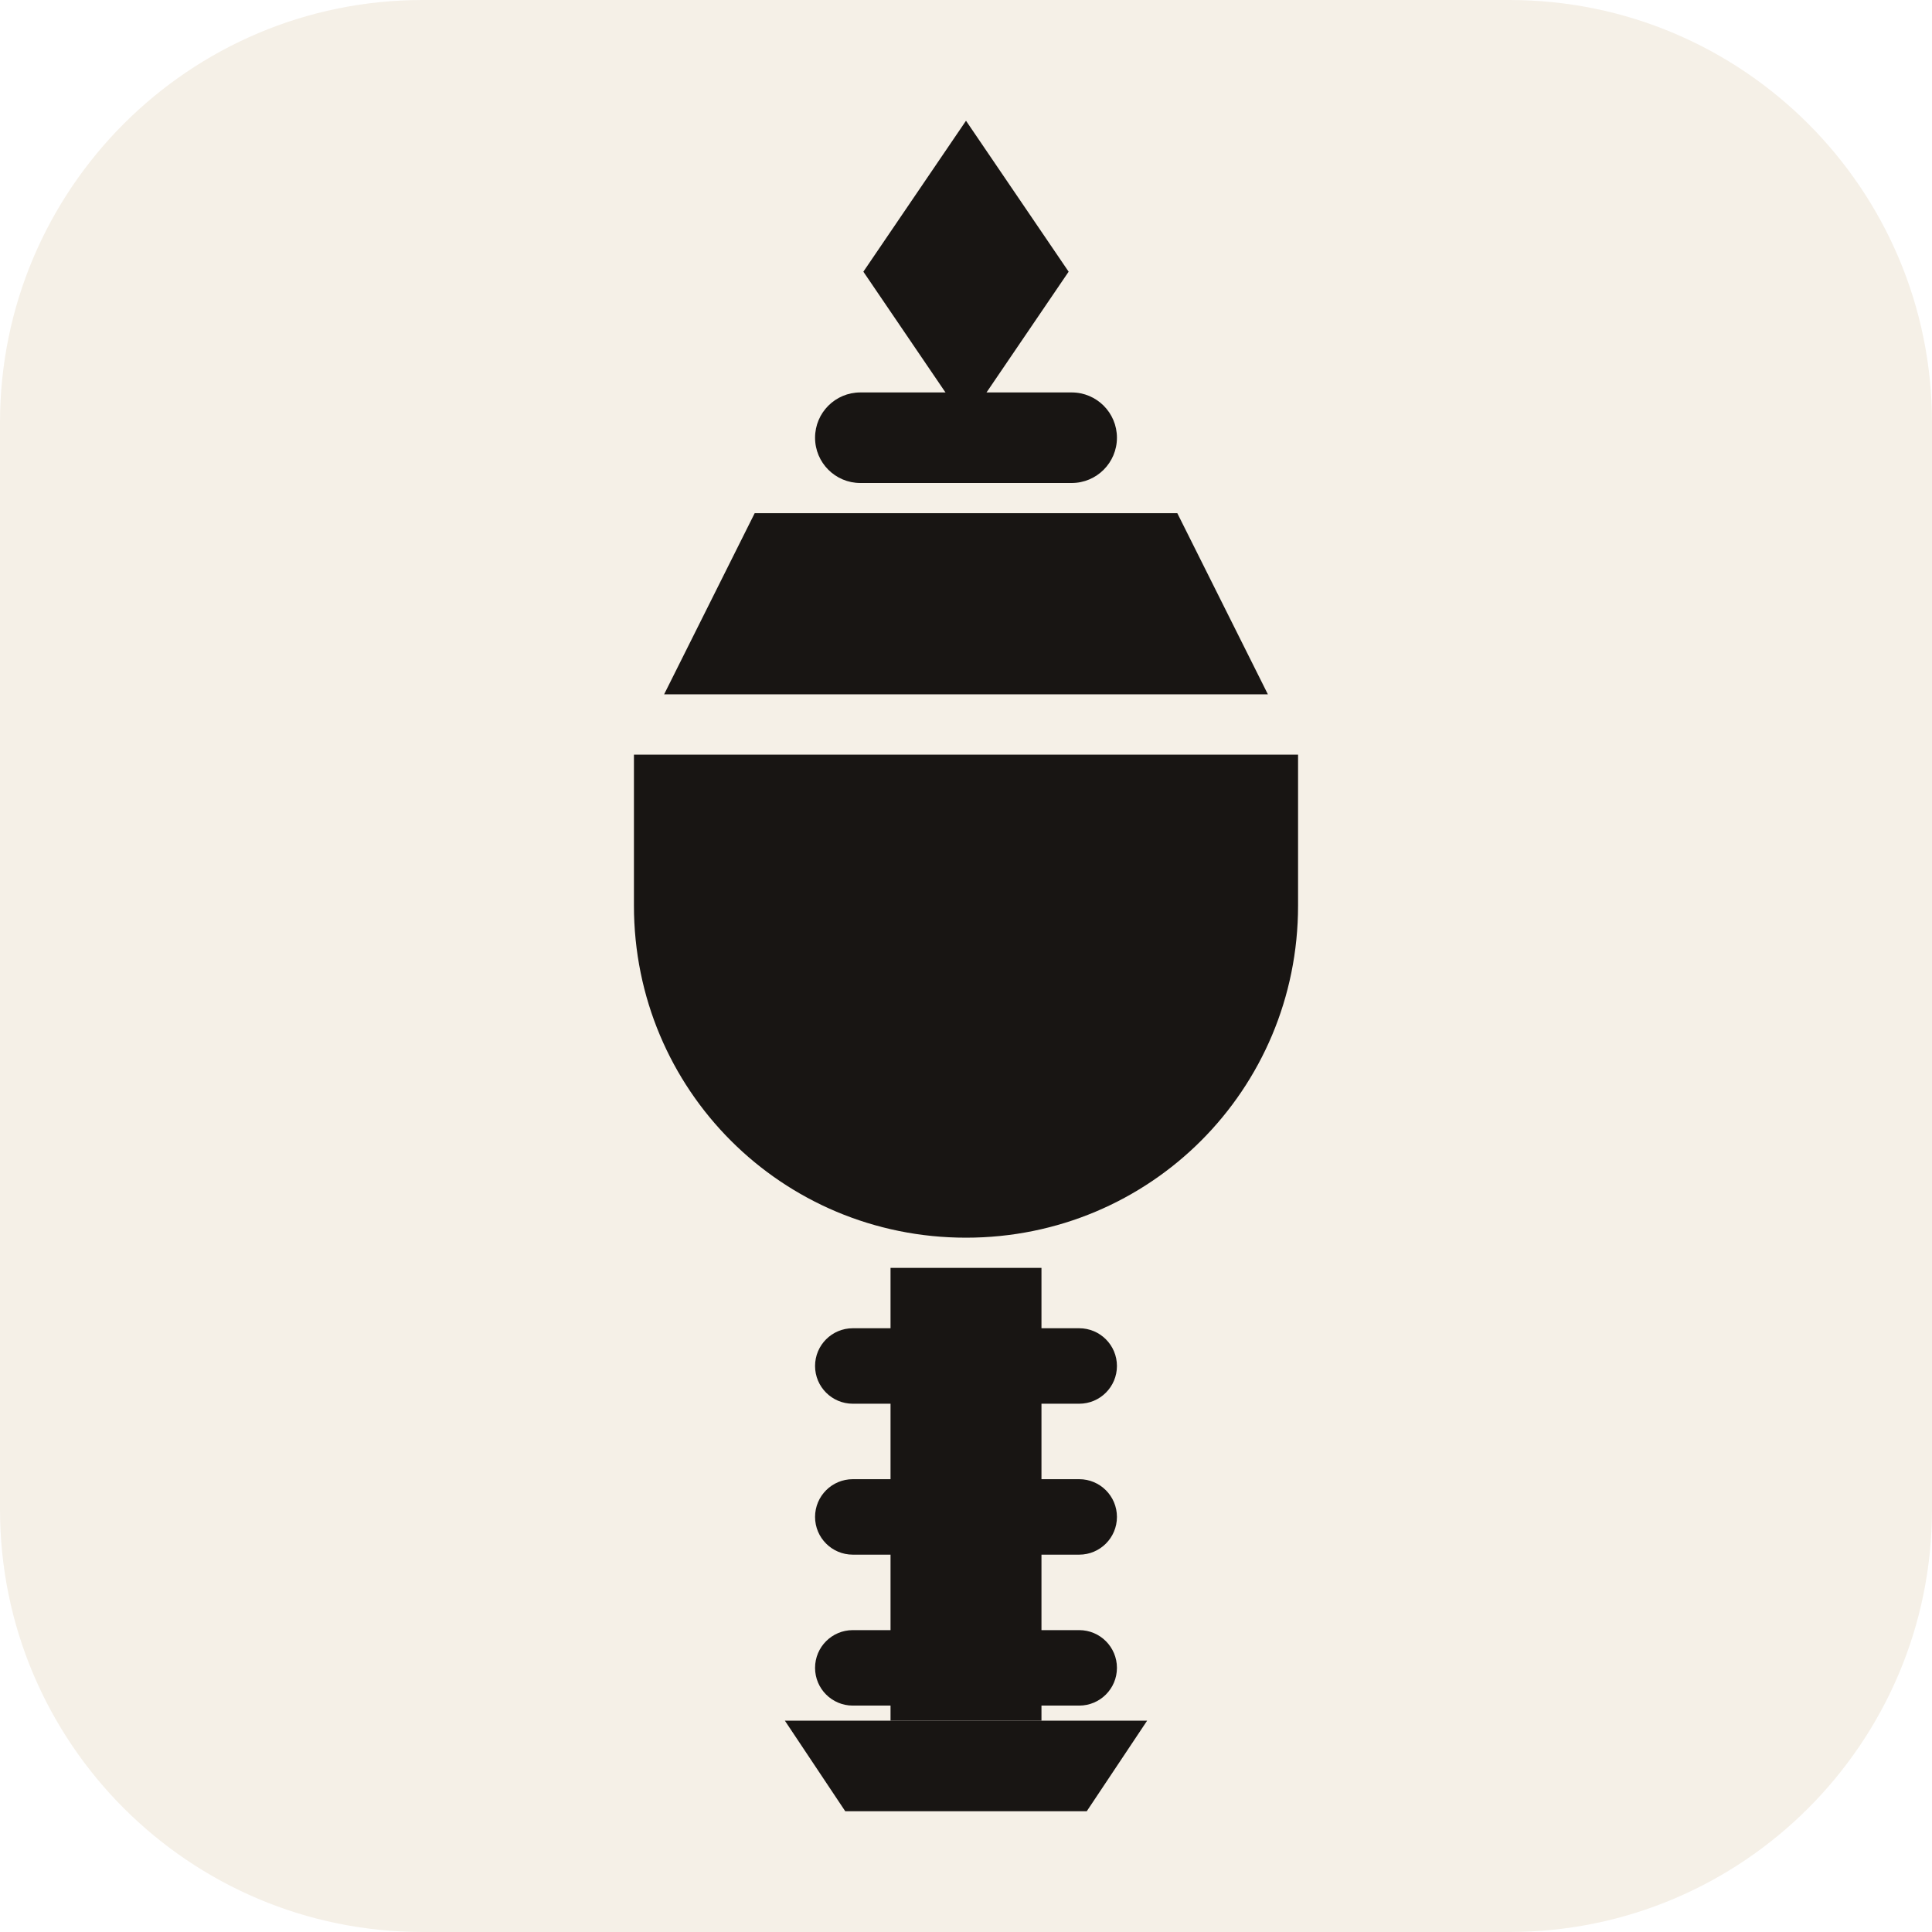
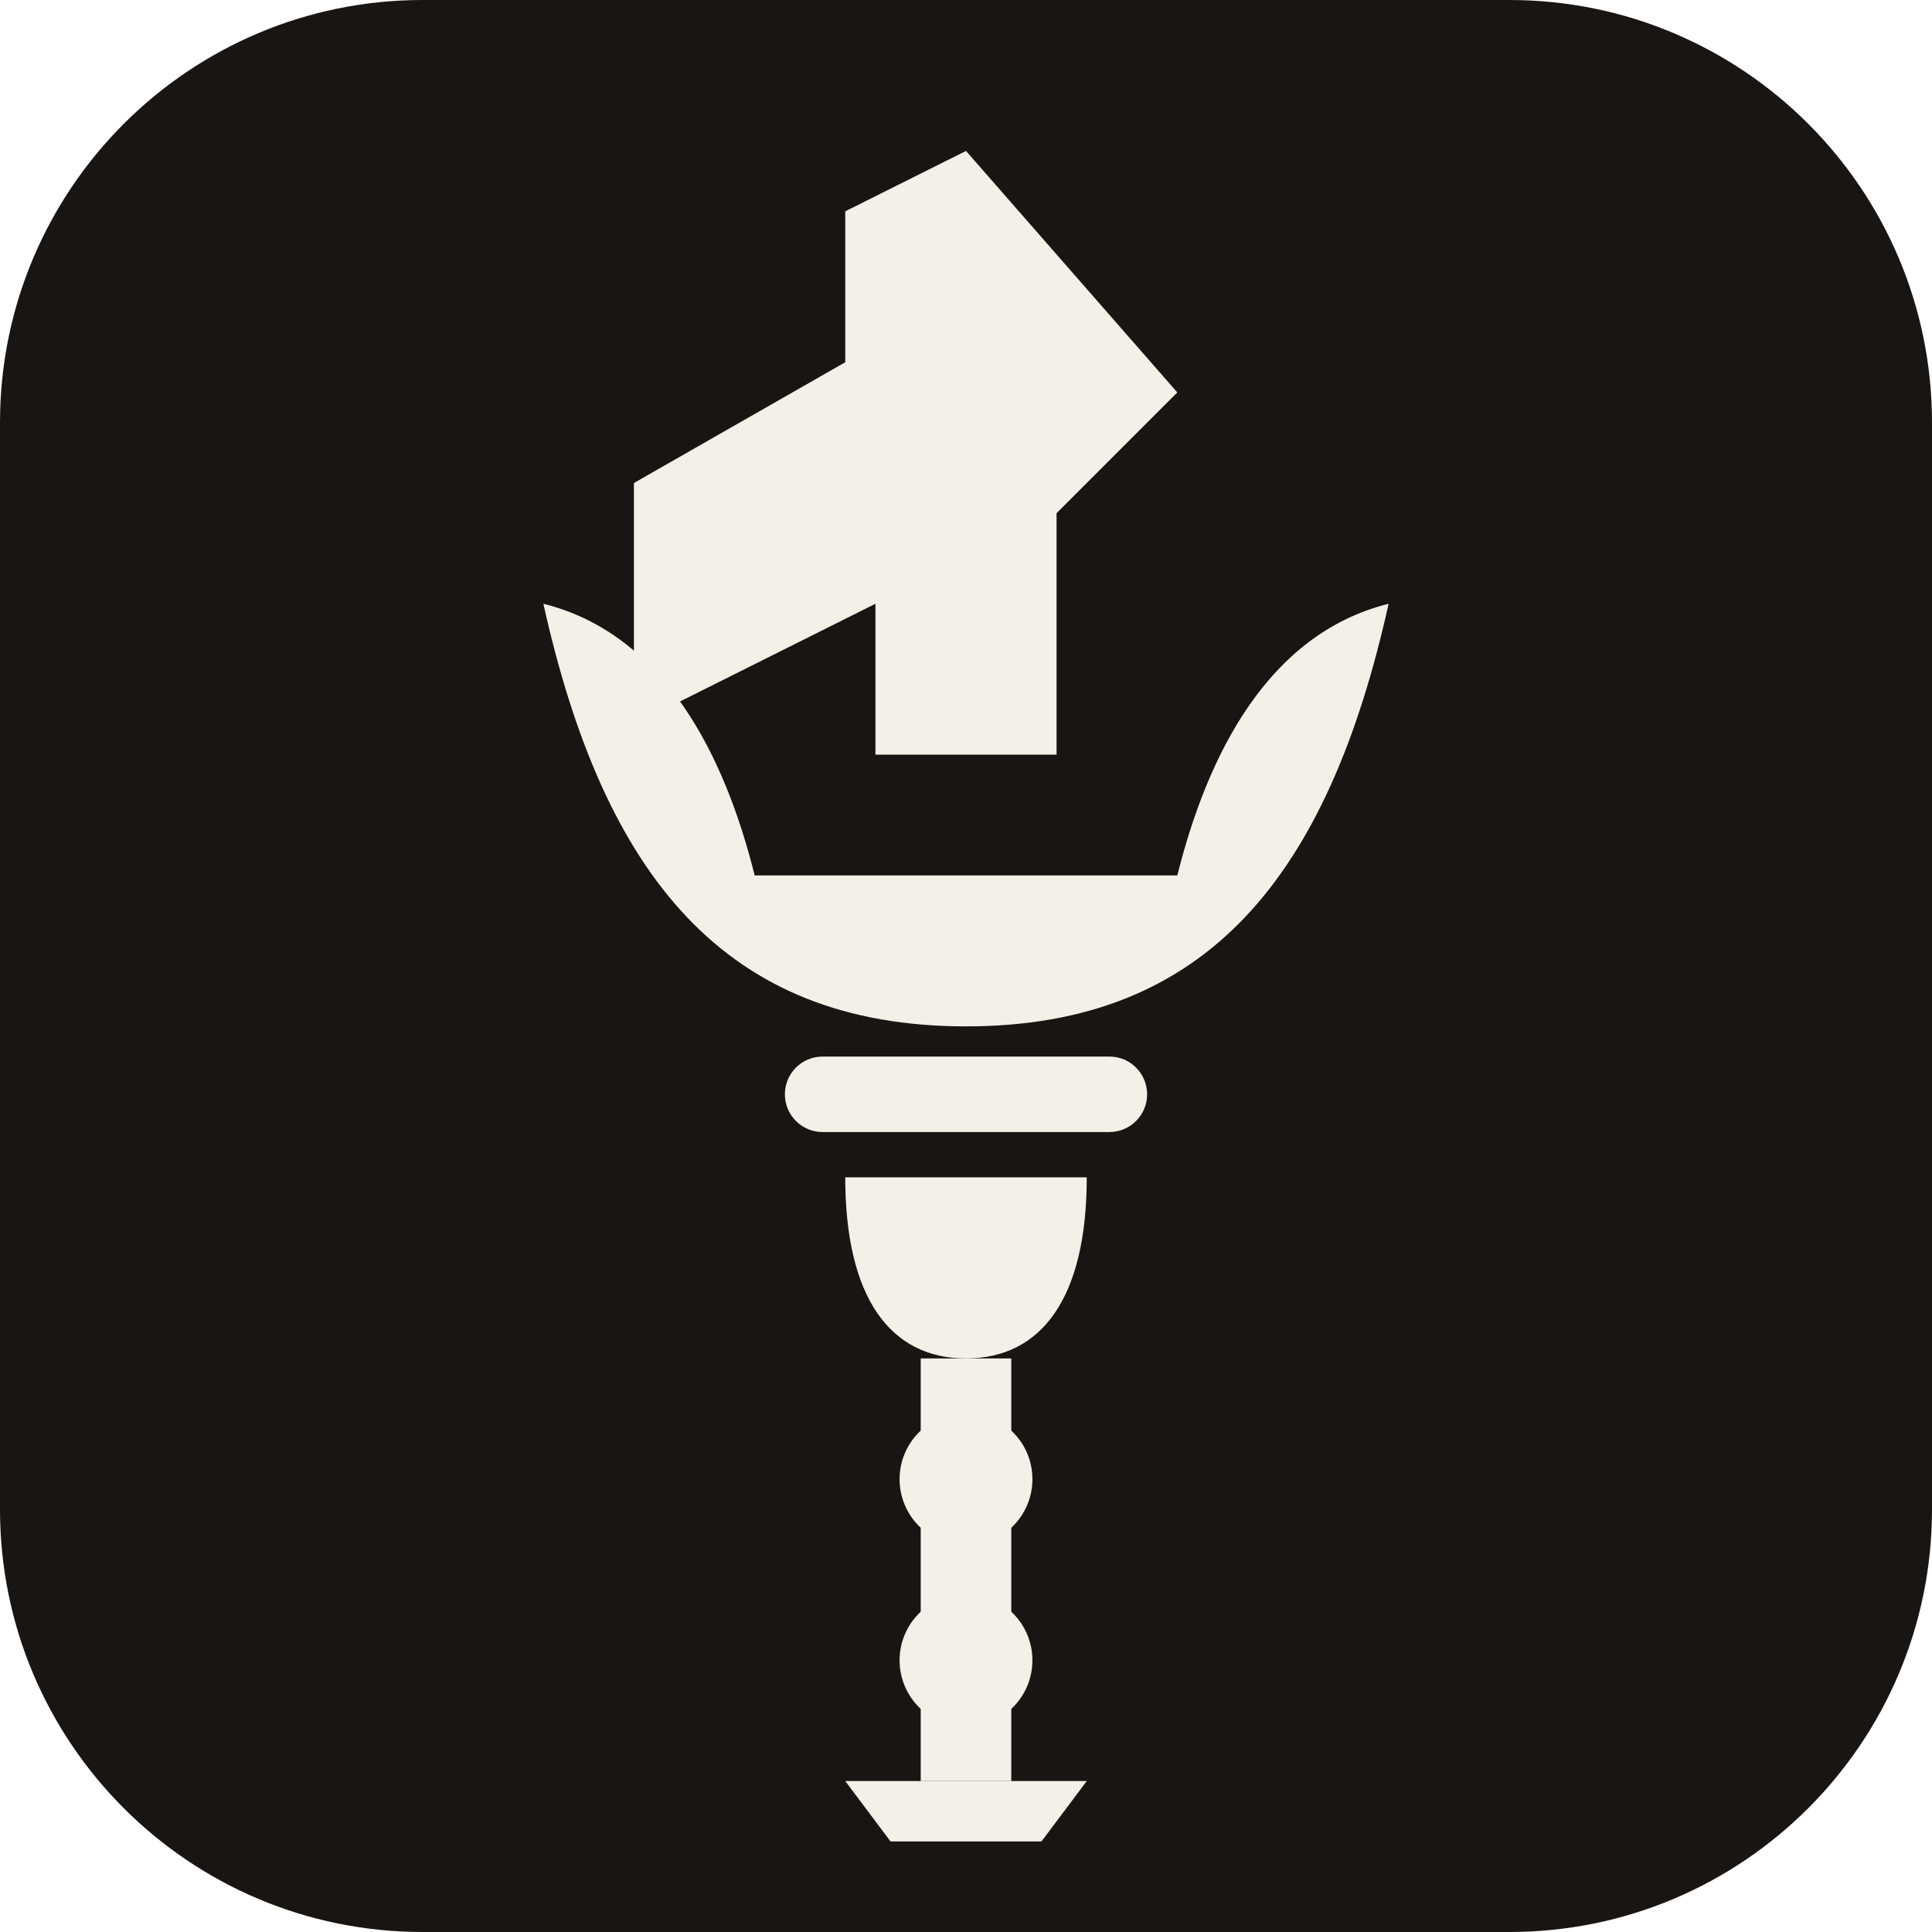
<svg xmlns="http://www.w3.org/2000/svg" viewBox="0 0 64 64" role="img" aria-labelledby="title">
-   <rect width="64" height="64" rx="14" fill="#F5F0E7" />
-   <g fill="#181513">
-     <path d="M32 4l3.4 5L32 14l-3.4-5L32 4z" />
-     <rect x="27" y="13" width="10" height="3" rx="1.5" />
-     <path d="M25 17h14l3 6H22l3-6z" />
-     <path d="M21 25h22v5c0 6.1-4.9 11-11 11s-11-4.9-11-11v-5z" />
-     <path d="M29.5 42h5v15h-5z" />
-     <rect x="27" y="44" width="10" height="2.5" rx="1.25" />
-     <rect x="27" y="49" width="10" height="2.5" rx="1.25" />
-     <rect x="27" y="54" width="10" height="2.5" rx="1.25" />
-     <path d="M26 57h12l-2 3H28l-2-3z" />
+   <rect width="64" height="64" rx="14" fill="#181513" />
+   <g fill="#F5F0E7">
+     <path d="M32 5l7 8-4 4v8h-6v-5l-8 4v-8l7-4V7l4-2z" />
+     <path d="M18 20c4 1 6 5 7 9h14c1-4 3-8 7-9-2 9-6 14-14 14s-12-5-14-14z" />
+     <rect x="26" y="35" width="12" height="2.5" rx="1.25" />
+     <path d="M28 39h8c0 4-1.5 6-4 6s-4-2-4-6z" />
+     <path d="M30.5 45h3v14h-3z" />
+     <circle cx="32" cy="49" r="2.2" />
+     <circle cx="32" cy="55" r="2.2" />
+     <path d="M28 59h8l-1.5 2h-5L28 59z" />
  </g>
</svg>
